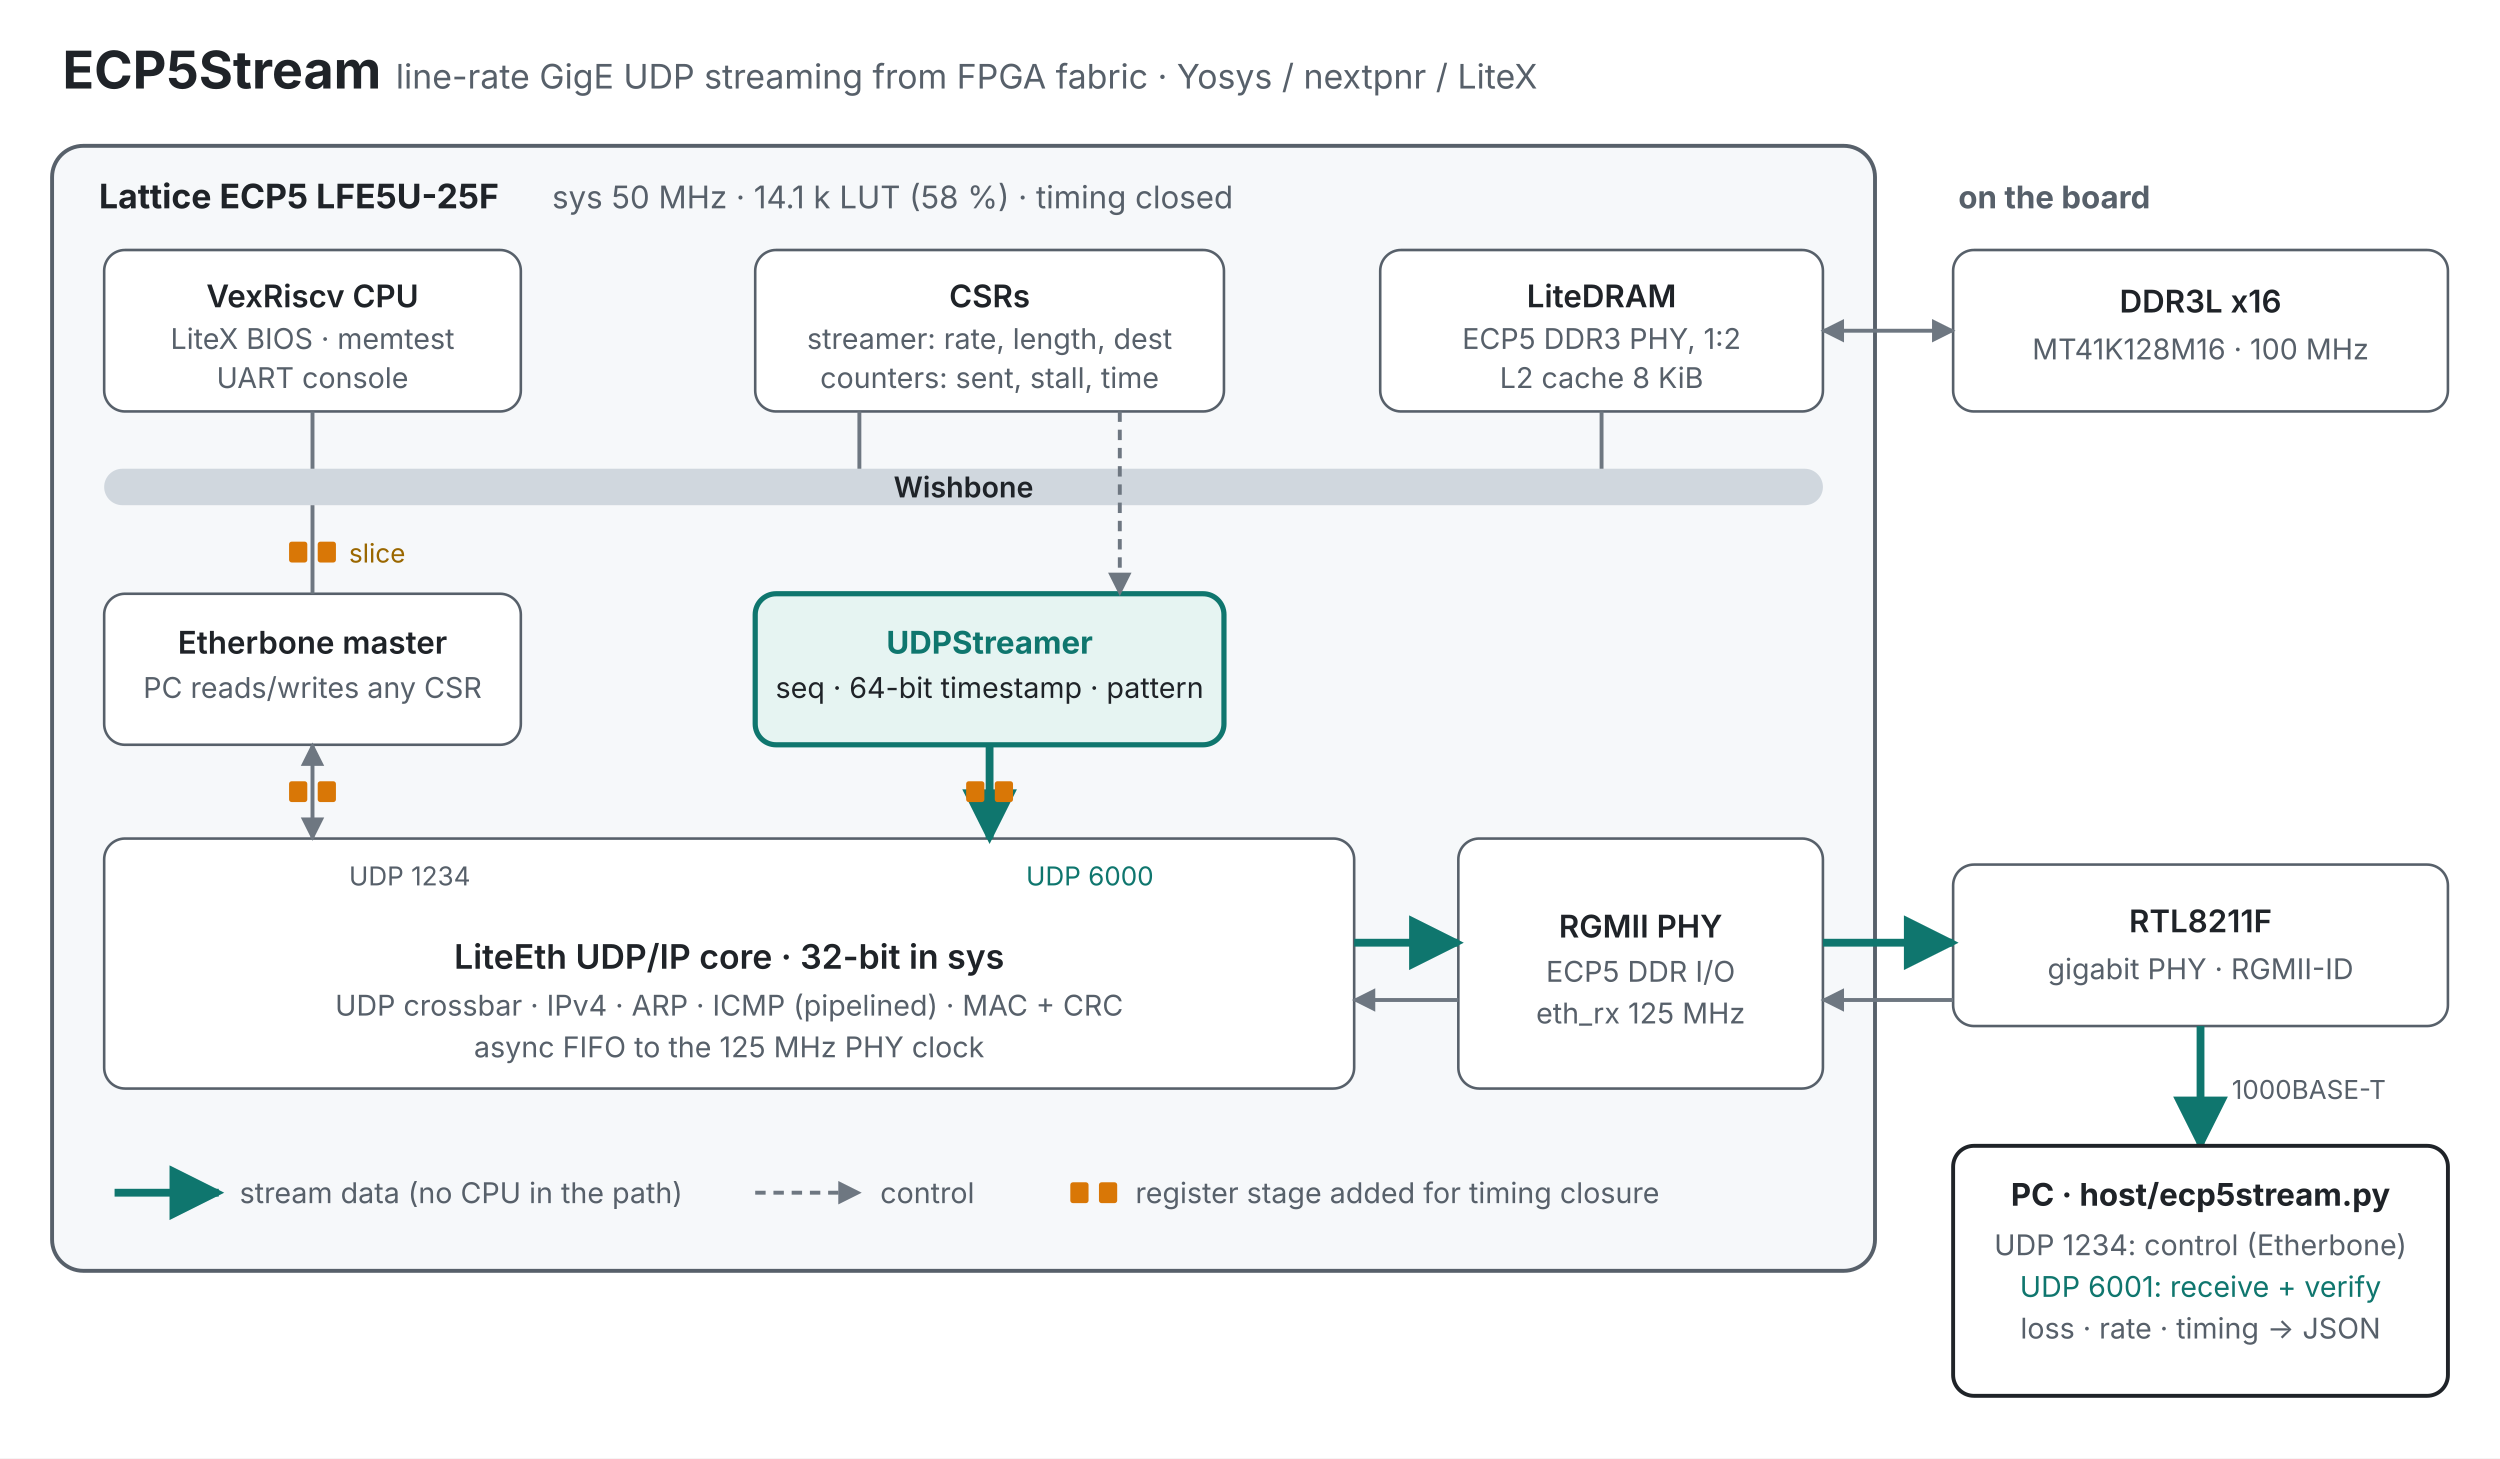
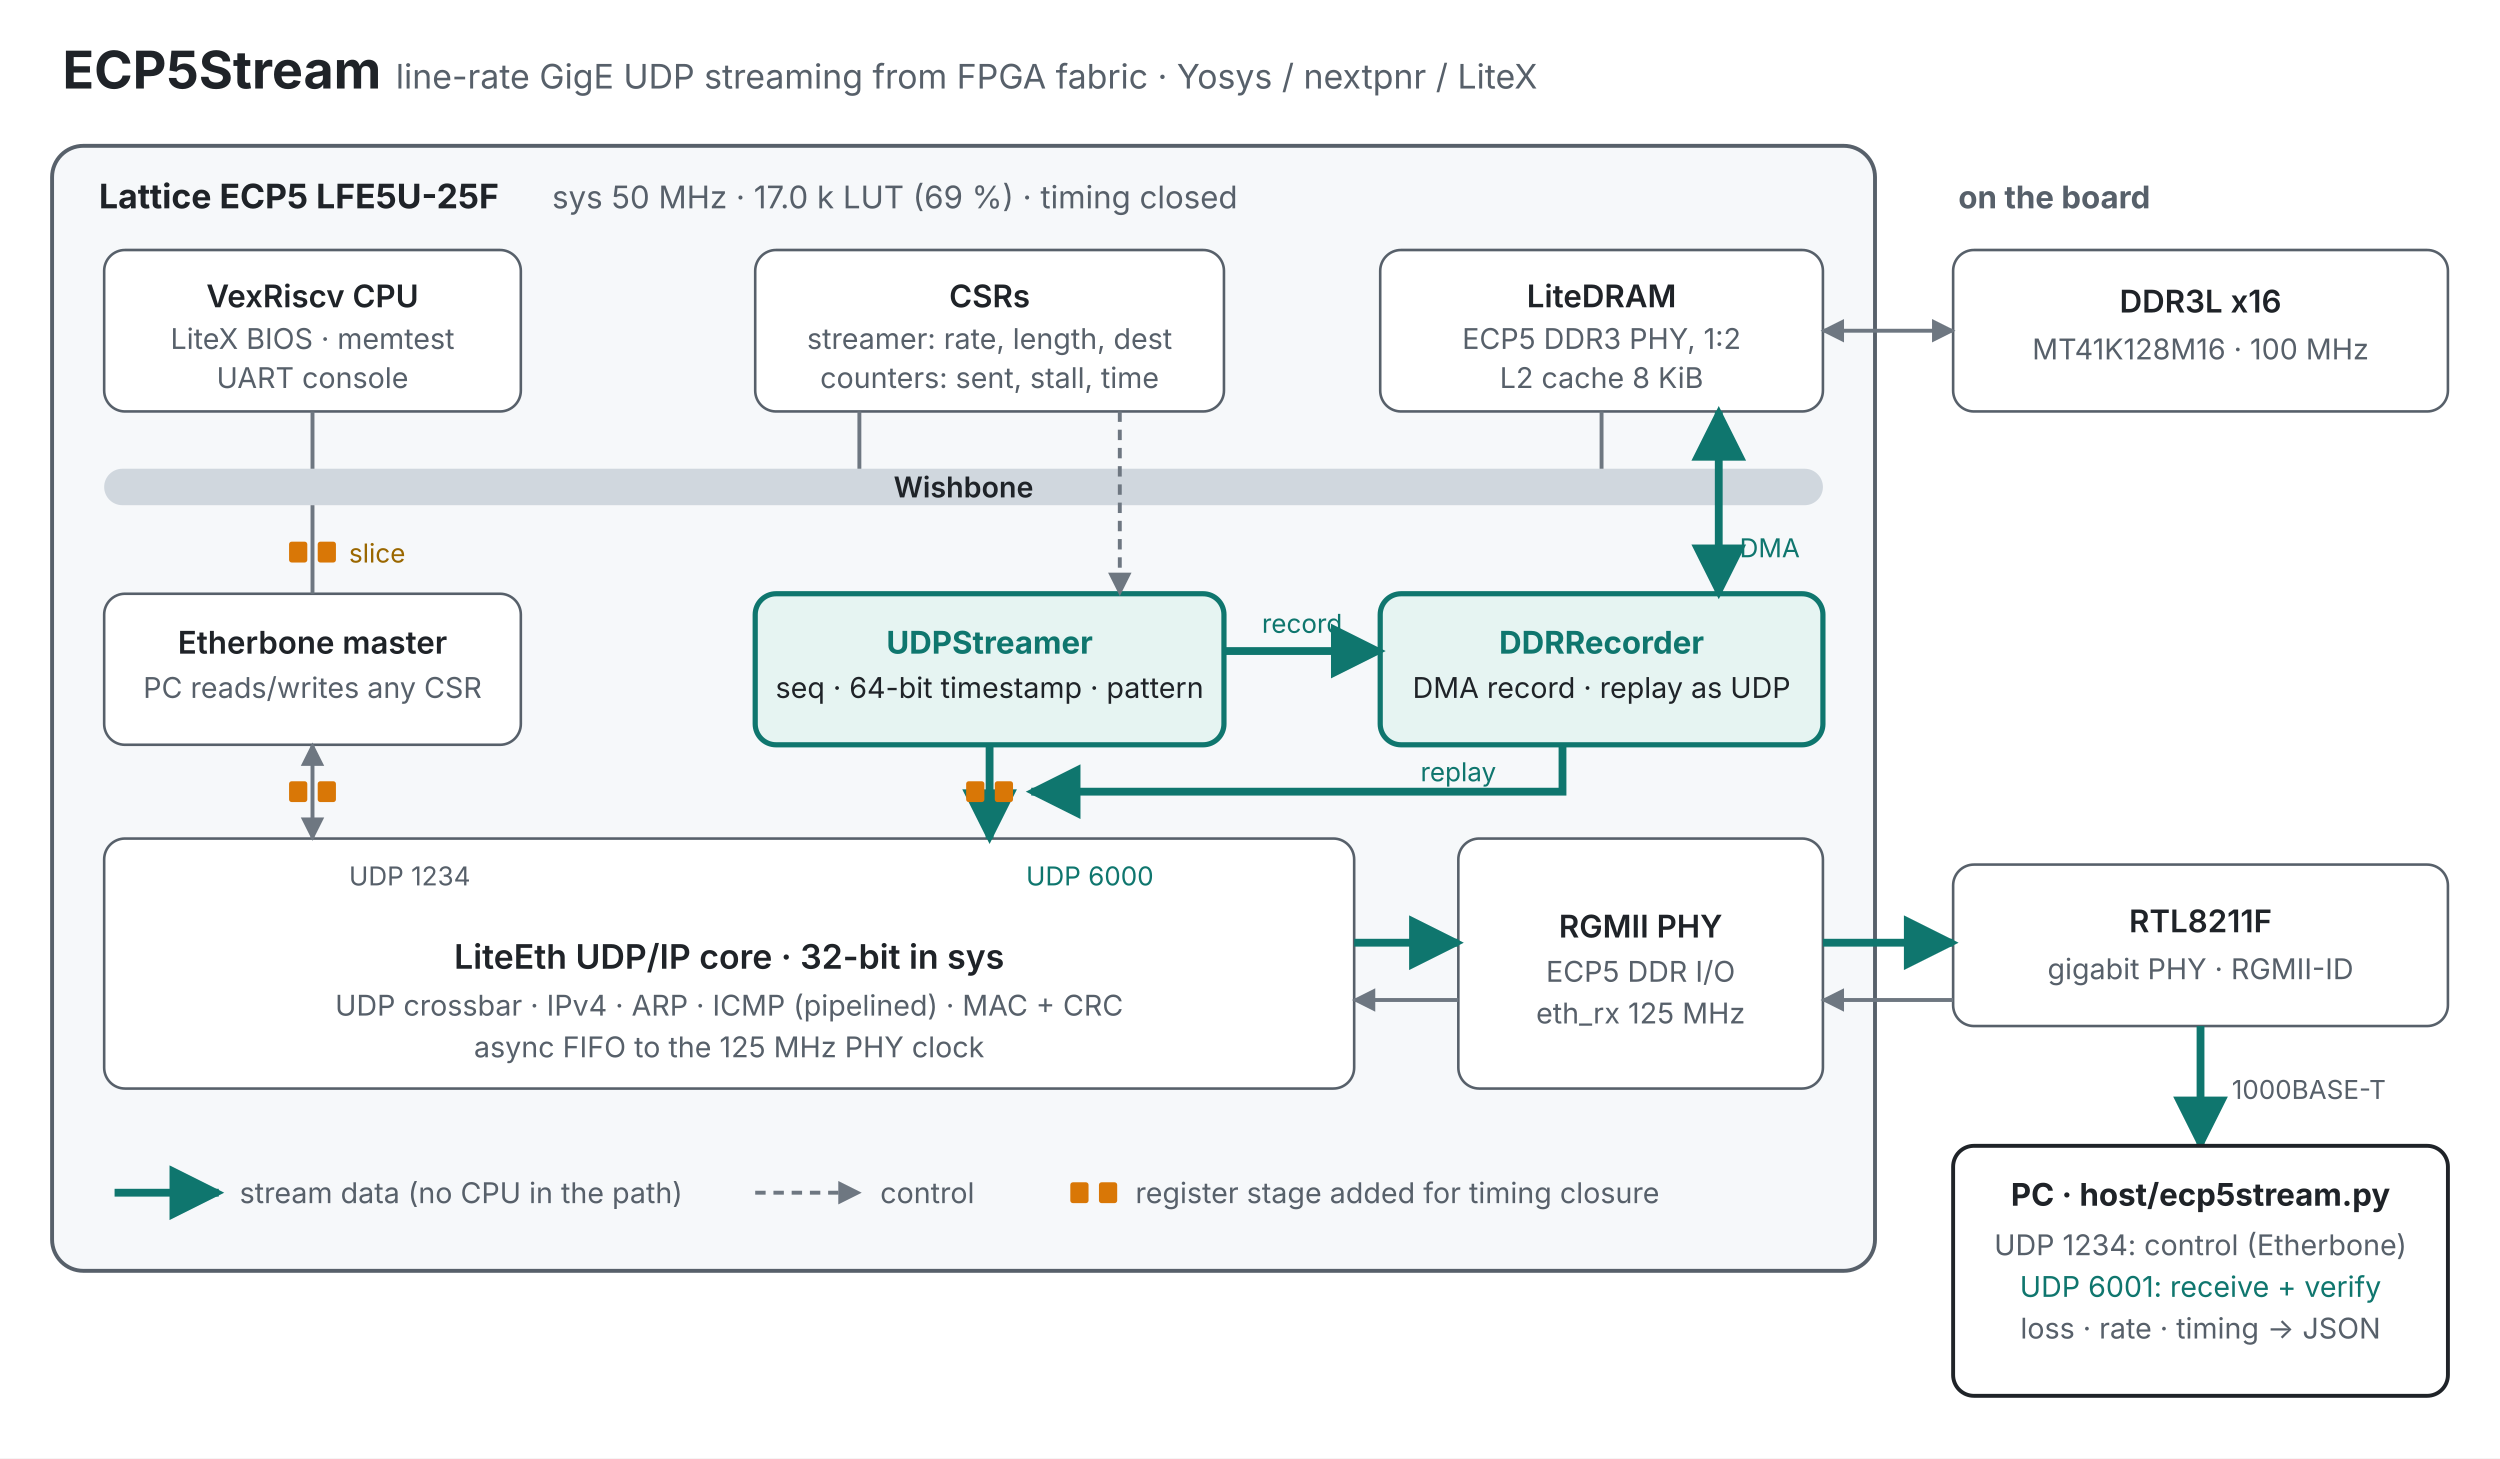
<svg xmlns="http://www.w3.org/2000/svg" viewBox="0 0 960 560" role="img" aria-labelledby="t d" font-family="Inter, system-ui, -apple-system, Segoe UI, sans-serif">
  <defs>
    <marker id="ad" viewBox="0 0 10 10" refX="9" refY="5" markerWidth="7" markerHeight="7" orient="auto-start-reverse">
      <path d="M0 0L10 5L0 10z" fill="#0f766e" />
    </marker>
    <marker id="ac" viewBox="0 0 10 10" refX="9" refY="5" markerWidth="6" markerHeight="6" orient="auto-start-reverse">
      <path d="M0 0L10 5L0 10z" fill="#6e7781" />
    </marker>
    <g id="reg">
      <rect x="-9" y="-4" width="7" height="8" rx="1" fill="#d97706" />
      <rect x="2" y="-4" width="7" height="8" rx="1" fill="#d97706" />
    </g>
  </defs>
  <rect width="960" height="560" fill="#ffffff" />
  <text x="24" y="34" font-size="20" font-weight="700" fill="#1f2328">ECP5Stream</text>
  <text x="152" y="34" font-size="13" fill="#57606a">line-rate GigE UDP streaming from FPGA fabric · Yosys / nextpnr / LiteX</text>
  <rect x="20" y="56" width="700" height="432" rx="12" fill="#f6f8fa" stroke="#57606a" stroke-width="1.5" />
  <text x="38" y="80" font-size="13" font-weight="700" fill="#1f2328">Lattice ECP5 LFE5U-25F</text>
-   <text x="212" y="80" font-size="12" fill="#57606a">sys 50 MHz · 14.1 k LUT (58 %) · timing closed</text>
+   <text x="212" y="80" font-size="12" fill="#57606a">sys 50 MHz · 17.0 k LUT (69 %) · timing closed</text>
  <g font-size="12" fill="#1f2328" text-anchor="middle">
    <rect x="40" y="96" width="160" height="62" rx="8" fill="#fff" stroke="#57606a" />
    <text x="120" y="118" font-weight="600">VexRiscv CPU</text>
    <text x="120" y="134" fill="#57606a" font-size="11">LiteX BIOS · memtest</text>
    <text x="120" y="149" fill="#57606a" font-size="11">UART console</text>
    <rect x="290" y="96" width="180" height="62" rx="8" fill="#fff" stroke="#57606a" />
    <text x="380" y="118" font-weight="600">CSRs</text>
    <text x="380" y="134" fill="#57606a" font-size="11">streamer: rate, length, dest</text>
    <text x="380" y="149" fill="#57606a" font-size="11">counters: sent, stall, time</text>
    <rect x="530" y="96" width="170" height="62" rx="8" fill="#fff" stroke="#57606a" />
    <text x="615" y="118" font-weight="600">LiteDRAM</text>
    <text x="615" y="134" fill="#57606a" font-size="11">ECP5 DDR3 PHY, 1:2</text>
    <text x="615" y="149" fill="#57606a" font-size="11">L2 cache 8 KiB</text>
  </g>
  <rect x="40" y="180" width="660" height="14" rx="7" fill="#d0d7de" />
  <text x="370" y="191" font-size="11" font-weight="600" fill="#1f2328" text-anchor="middle">Wishbone</text>
  <g stroke="#6e7781" stroke-width="1.5">
    <line x1="120" y1="158" x2="120" y2="180" />
    <line x1="330" y1="158" x2="330" y2="180" />
    <line x1="615" y1="158" x2="615" y2="180" />
  </g>
  <g font-size="12" fill="#1f2328" text-anchor="middle">
    <rect x="40" y="228" width="160" height="58" rx="8" fill="#fff" stroke="#57606a" />
    <text x="120" y="251" font-weight="600">Etherbone master</text>
    <text x="120" y="268" fill="#57606a" font-size="11">PC reads/writes any CSR</text>
    <rect x="290" y="228" width="180" height="58" rx="8" fill="#e6f4f2" stroke="#0f766e" stroke-width="2" />
    <text x="380" y="251" font-weight="700" fill="#0f766e">UDPStreamer</text>
    <text x="380" y="268" fill="#1f2328" font-size="11">seq · 64-bit timestamp · pattern</text>
  </g>
+   <rect x="530" y="228" width="170" height="58" rx="8" fill="#e6f4f2" stroke="#0f766e" stroke-width="2" />
+   <text x="615" y="251" font-size="12" font-weight="700" fill="#0f766e" text-anchor="middle">DDRRecorder</text>
+   <text x="615" y="268" font-size="11" fill="#1f2328" text-anchor="middle">DMA record · replay as UDP</text>
+   <line x1="470" y1="250" x2="530" y2="250" stroke="#0f766e" stroke-width="3" marker-end="url(#ad)" />
+   <text x="500" y="243" font-size="10" fill="#0f766e" text-anchor="middle">record</text>
+   <line x1="660" y1="228" x2="660" y2="158" stroke="#0f766e" stroke-width="3" marker-start="url(#ad)" marker-end="url(#ad)" />
+   <text x="668" y="214" font-size="10" fill="#0f766e">DMA</text>
+   <path d="M600 286V304H396" stroke="#0f766e" stroke-width="3" fill="none" marker-end="url(#ad)" />
+   <text x="560" y="300" font-size="10" fill="#0f766e" text-anchor="middle">replay</text>
  <line x1="120" y1="228" x2="120" y2="194" stroke="#6e7781" stroke-width="1.5" />
  <use href="#reg" x="120" y="212" />
  <text x="134" y="216" font-size="10" fill="#9a6700">slice</text>
  <path d="M430 158V228" stroke="#6e7781" stroke-width="1.5" stroke-dasharray="4 3" fill="none" marker-end="url(#ac)" />
  <rect x="40" y="322" width="480" height="96" rx="8" fill="#fff" stroke="#57606a" />
  <text x="280" y="372" font-size="13" font-weight="600" fill="#1f2328" text-anchor="middle">LiteEth UDP/IP core · 32-bit in sys</text>
  <text x="280" y="390" font-size="11" fill="#57606a" text-anchor="middle">UDP crossbar · IPv4 · ARP · ICMP (pipelined) · MAC + CRC</text>
  <text x="280" y="406" font-size="11" fill="#57606a" text-anchor="middle">async FIFO to the 125 MHz PHY clock</text>
  <line x1="120" y1="286" x2="120" y2="322" stroke="#6e7781" stroke-width="1.5" marker-start="url(#ac)" marker-end="url(#ac)" />
  <use href="#reg" x="120" y="304" />
  <text x="134" y="340" font-size="10" fill="#57606a">UDP 1234</text>
  <line x1="380" y1="286" x2="380" y2="322" stroke="#0f766e" stroke-width="3" marker-end="url(#ad)" />
  <use href="#reg" x="380" y="304" />
  <text x="394" y="340" font-size="10" fill="#0f766e">UDP 6000</text>
  <rect x="560" y="322" width="140" height="96" rx="8" fill="#fff" stroke="#57606a" />
  <text x="630" y="360" font-size="12" font-weight="600" fill="#1f2328" text-anchor="middle">RGMII PHY</text>
  <text x="630" y="377" font-size="11" fill="#57606a" text-anchor="middle">ECP5 DDR I/O</text>
  <text x="630" y="393" font-size="11" fill="#57606a" text-anchor="middle">eth_rx 125 MHz</text>
  <line x1="520" y1="362" x2="560" y2="362" stroke="#0f766e" stroke-width="3" marker-end="url(#ad)" />
  <line x1="560" y1="384" x2="520" y2="384" stroke="#6e7781" stroke-width="1.5" marker-end="url(#ac)" />
  <g font-size="11" fill="#57606a">
    <line x1="44" y1="458" x2="84" y2="458" stroke="#0f766e" stroke-width="3" marker-end="url(#ad)" />
    <text x="92" y="462">stream data (no CPU in the path)</text>
    <line x1="290" y1="458" x2="330" y2="458" stroke="#6e7781" stroke-width="1.5" stroke-dasharray="4 3" marker-end="url(#ac)" />
    <text x="338" y="462">control</text>
    <use href="#reg" x="420" y="458" />
    <text x="436" y="462">register stage added for timing closure</text>
  </g>
  <text x="752" y="80" font-size="12" font-weight="700" fill="#57606a">on the board</text>
  <rect x="750" y="96" width="190" height="62" rx="8" fill="#fff" stroke="#57606a" />
  <text x="845" y="120" font-size="12" font-weight="600" fill="#1f2328" text-anchor="middle">DDR3L x16</text>
  <text x="845" y="138" font-size="11" fill="#57606a" text-anchor="middle">MT41K128M16 · 100 MHz</text>
  <line x1="700" y1="127" x2="750" y2="127" stroke="#6e7781" stroke-width="1.5" marker-start="url(#ac)" marker-end="url(#ac)" />
  <rect x="750" y="332" width="190" height="62" rx="8" fill="#fff" stroke="#57606a" />
  <text x="845" y="358" font-size="12" font-weight="600" fill="#1f2328" text-anchor="middle">RTL8211F</text>
  <text x="845" y="376" font-size="11" fill="#57606a" text-anchor="middle">gigabit PHY · RGMII-ID</text>
  <line x1="700" y1="362" x2="750" y2="362" stroke="#0f766e" stroke-width="3" marker-end="url(#ad)" />
  <line x1="750" y1="384" x2="700" y2="384" stroke="#6e7781" stroke-width="1.5" marker-end="url(#ac)" />
  <line x1="845" y1="394" x2="845" y2="440" stroke="#0f766e" stroke-width="3" marker-end="url(#ad)" />
  <text x="857" y="422" font-size="10" fill="#57606a">1000BASE-T</text>
  <rect x="750" y="440" width="190" height="96" rx="8" fill="#fff" stroke="#1f2328" stroke-width="1.5" />
  <text x="845" y="463" font-size="12" font-weight="700" fill="#1f2328" text-anchor="middle">PC · host/ecp5stream.py</text>
  <text x="845" y="482" font-size="11" fill="#57606a" text-anchor="middle">UDP 1234: control (Etherbone)</text>
  <text x="845" y="498" font-size="11" fill="#0f766e" text-anchor="middle">UDP 6001: receive + verify</text>
  <text x="845" y="514" font-size="11" fill="#57606a" text-anchor="middle">loss · rate · timing → JSON</text>
</svg>
